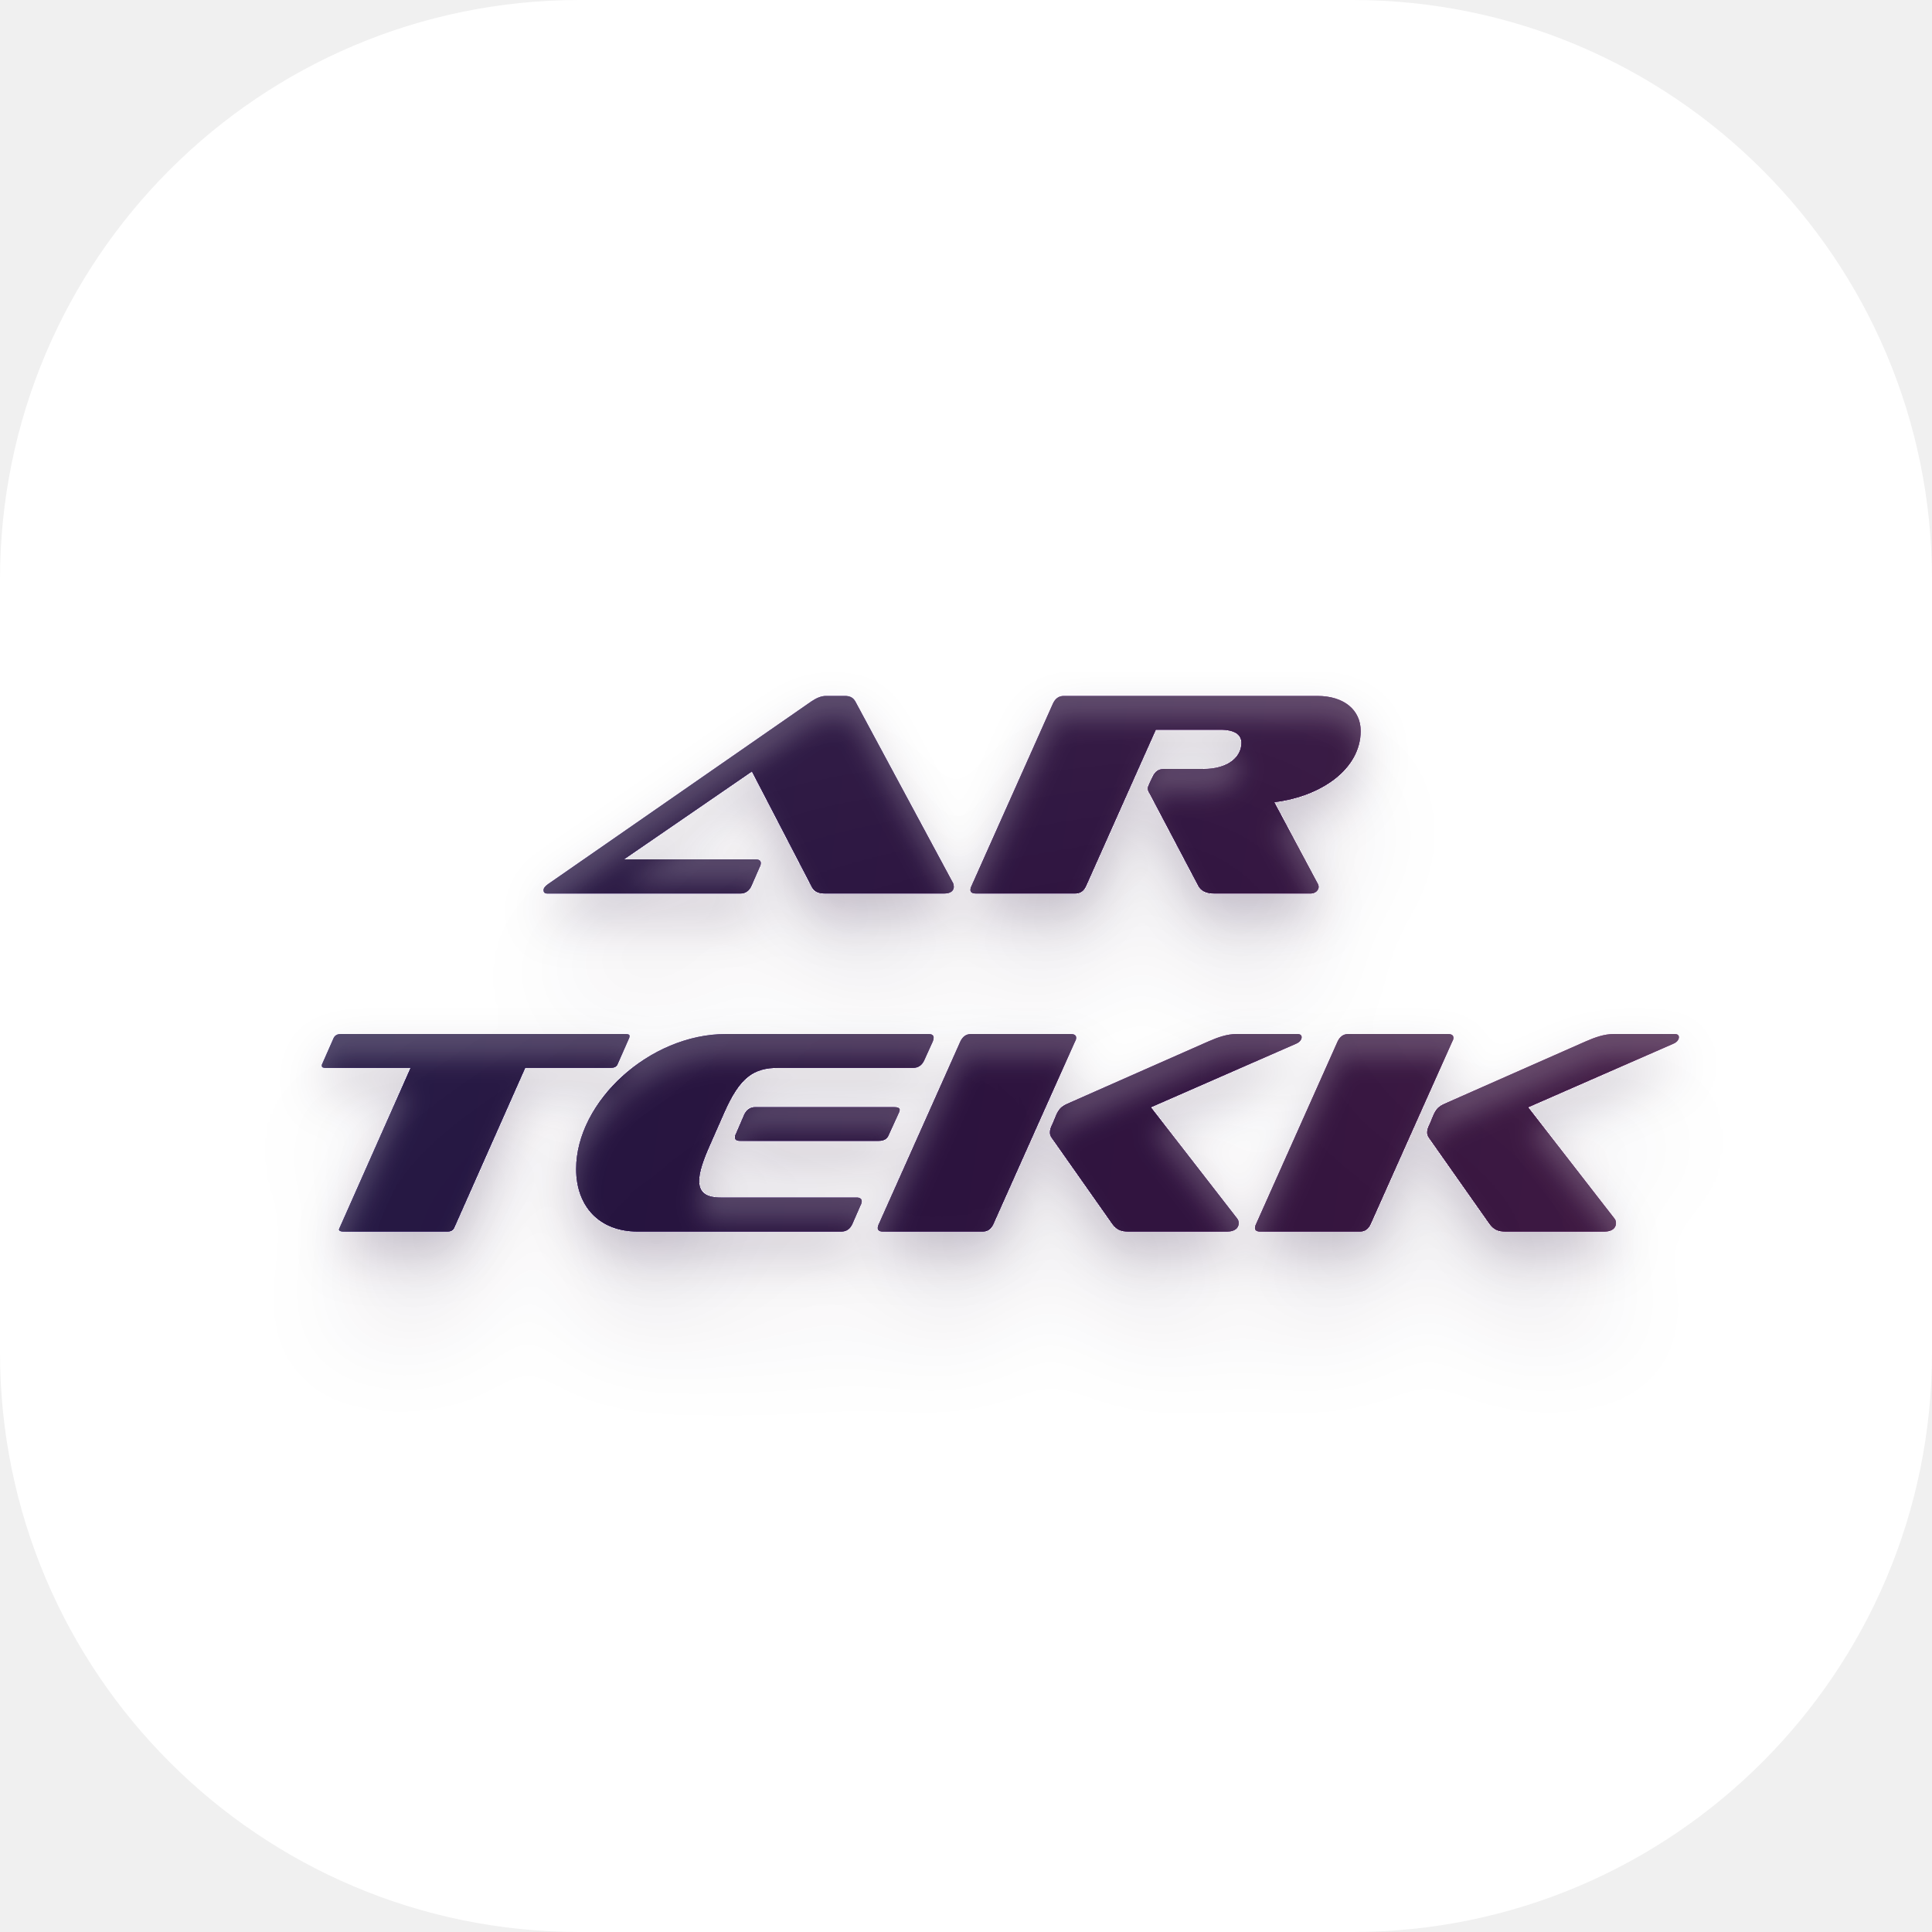
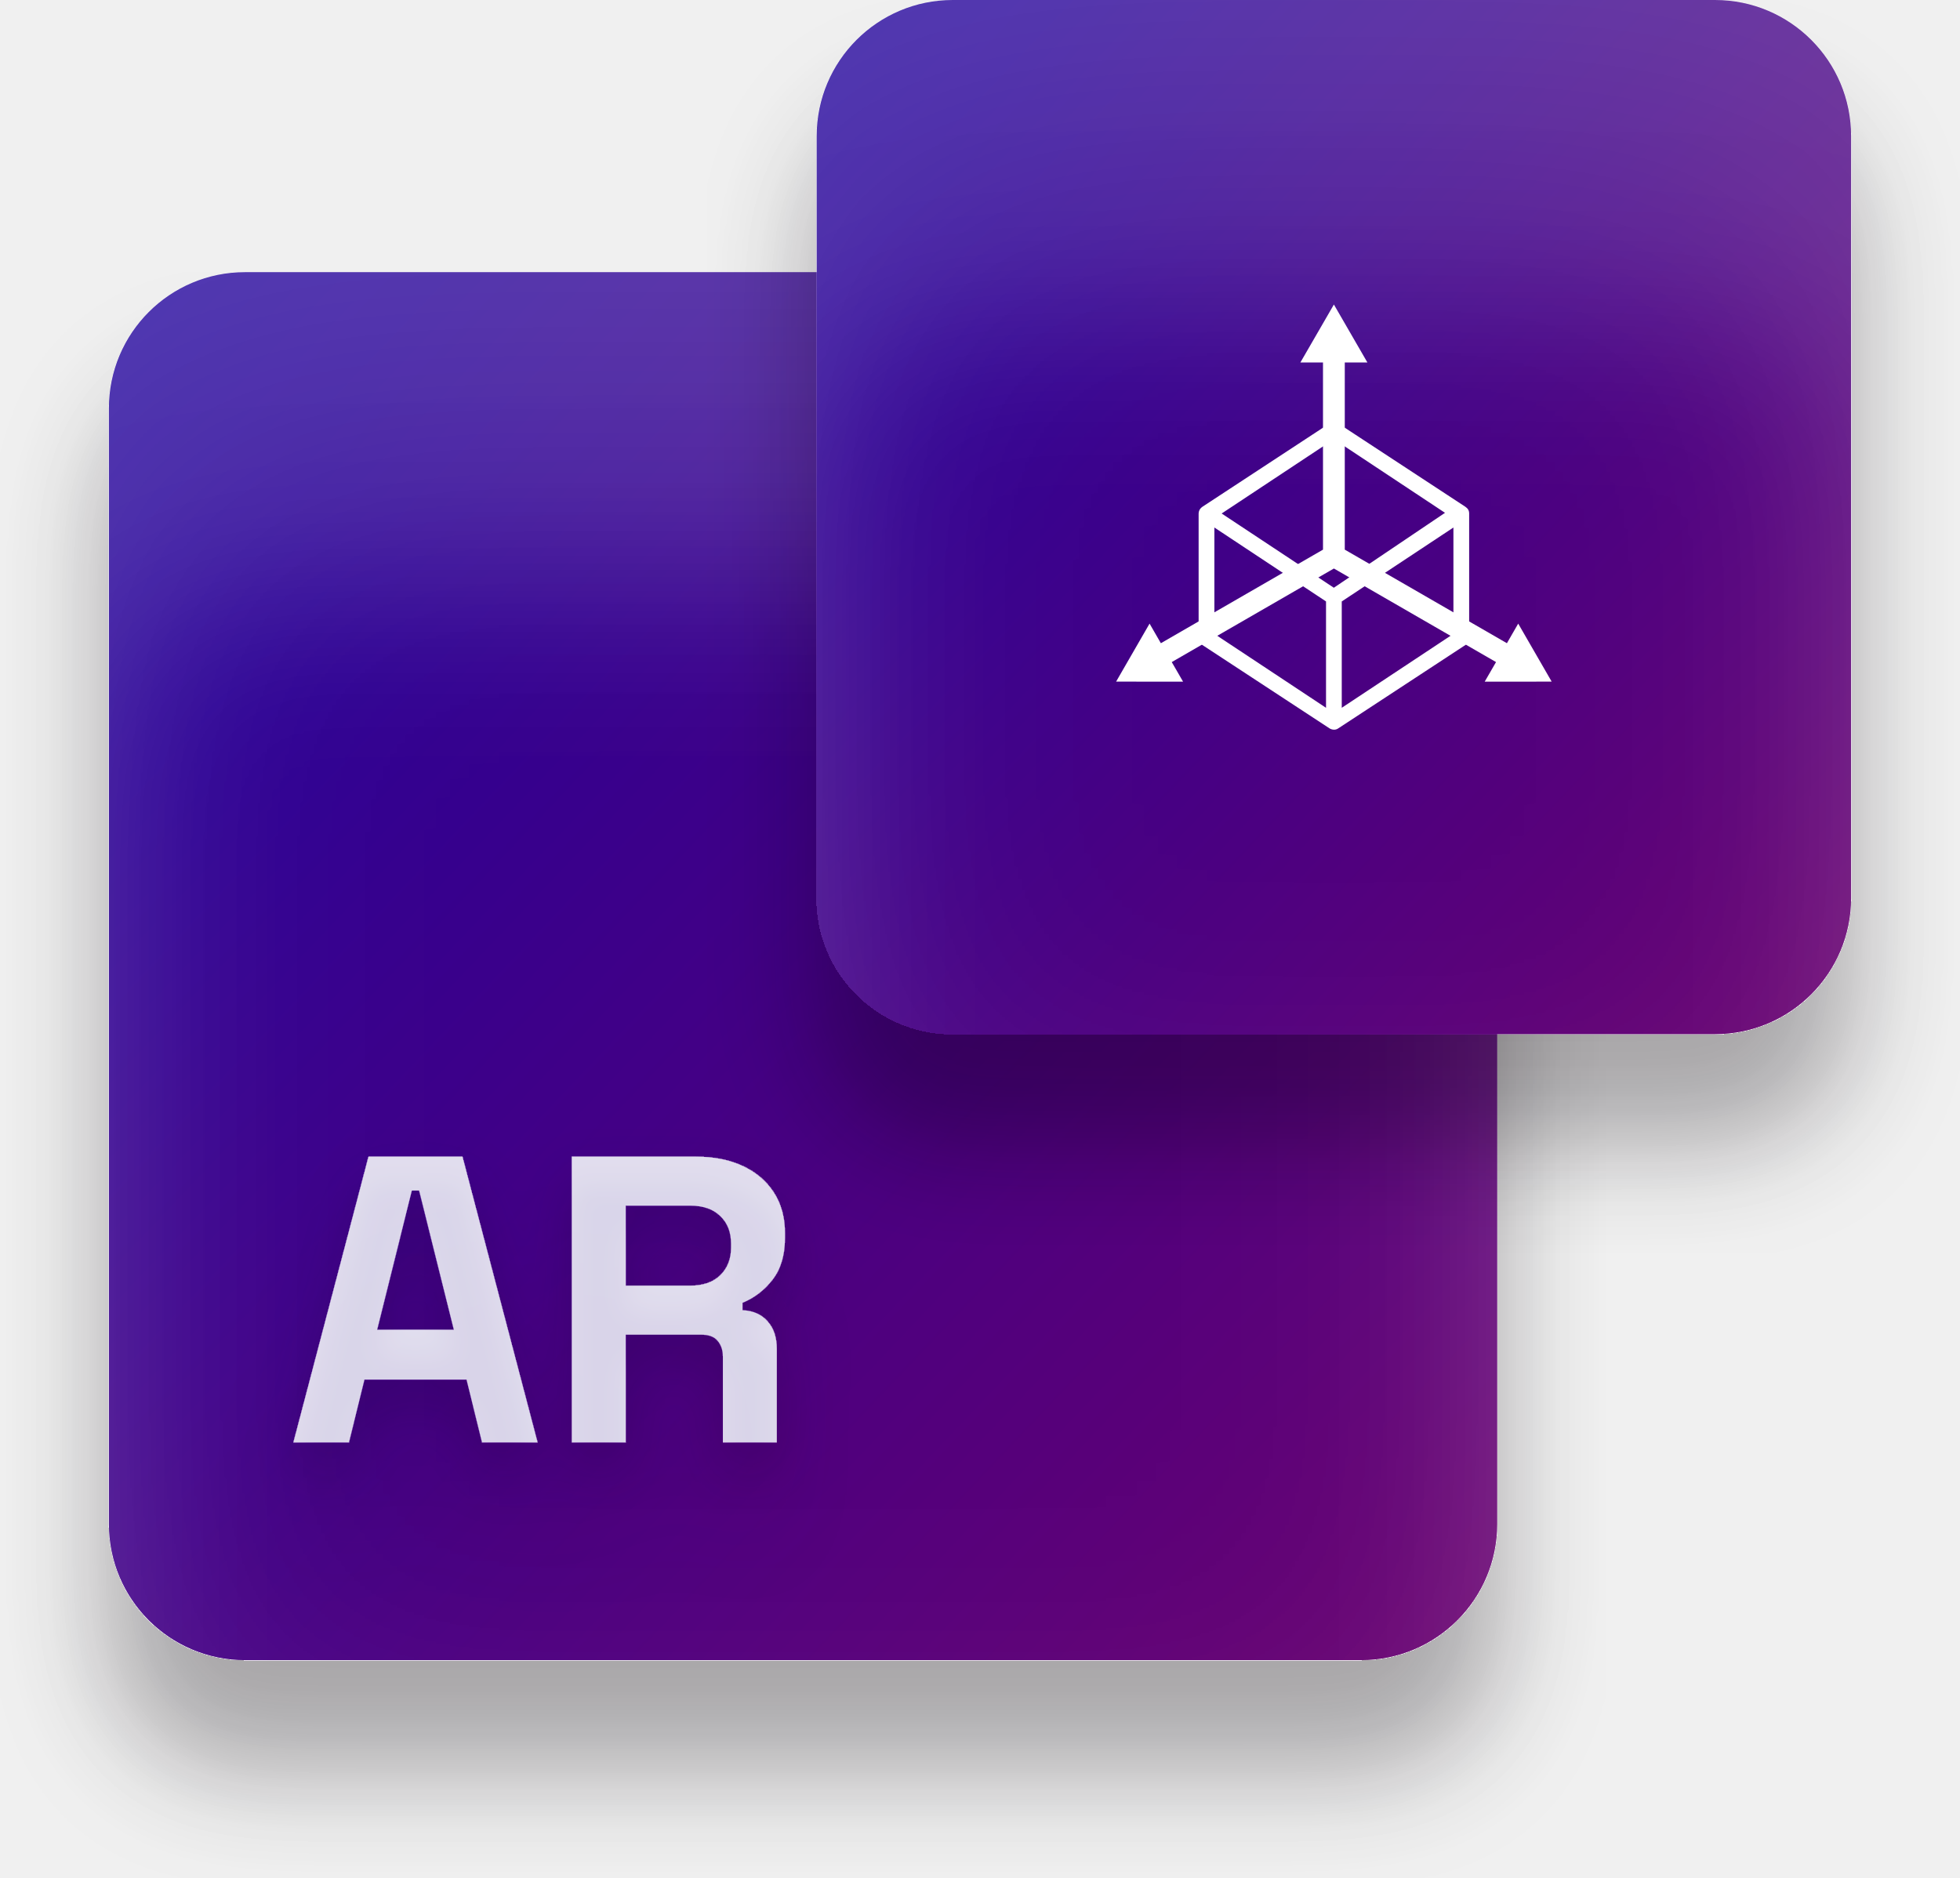
- <svg xmlns="http://www.w3.org/2000/svg" width="50" height="50" viewBox="0 0 80 80" fill="none">
-   <rect width="80" height="80" rx="24" fill="white" />
-   <g filter="url(#filter0_ddii_4222_25992)">
-     <path d="M39.114 37H34.146C33.882 37 33.726 36.916 33.63 36.76L31.134 31.948L25.842 35.584H31.29C31.446 35.584 31.506 35.644 31.506 35.74C31.506 35.776 31.494 35.848 31.458 35.908L31.122 36.676C31.026 36.892 30.87 37 30.666 37H22.662C22.554 37 22.506 36.952 22.506 36.856C22.506 36.772 22.578 36.688 22.698 36.604L33.594 29.044C33.81 28.9 34.002 28.816 34.206 28.816H34.986C35.214 28.816 35.334 28.9 35.418 29.044L39.474 36.58C39.486 36.628 39.498 36.676 39.498 36.724C39.498 36.868 39.378 37 39.114 37ZM54.281 37H50.273C49.961 37 49.733 36.904 49.613 36.676L47.609 32.872C47.561 32.8 47.525 32.74 47.525 32.644C47.525 32.596 47.549 32.524 47.597 32.428L47.729 32.152C47.825 31.948 47.969 31.84 48.185 31.84H49.817C50.861 31.84 51.401 31.336 51.401 30.76C51.401 30.424 51.125 30.22 50.537 30.22H47.861L44.981 36.676C44.885 36.892 44.741 37 44.525 37H40.409C40.265 37 40.181 36.952 40.181 36.856C40.181 36.796 40.193 36.748 40.229 36.676L43.601 29.128C43.697 28.924 43.841 28.816 44.057 28.816H54.545C55.661 28.816 56.345 29.404 56.345 30.268C56.345 31.84 54.725 32.98 52.769 33.22L54.581 36.616C54.593 36.64 54.605 36.688 54.605 36.724C54.605 36.856 54.473 37 54.281 37ZM18.523 51H14.214C14.107 51 14.034 50.964 14.034 50.916C14.034 50.892 14.046 50.868 14.059 50.844L16.998 44.22H13.495C13.374 44.22 13.326 44.196 13.326 44.136V44.088L13.819 42.972C13.879 42.864 13.975 42.816 14.118 42.816H25.902C26.011 42.816 26.07 42.84 26.07 42.9C26.07 42.924 26.058 42.948 26.058 42.972L25.567 44.088C25.518 44.184 25.422 44.22 25.279 44.22H21.75L18.811 50.844C18.762 50.952 18.666 51 18.523 51ZM36.381 47.244H30.645C30.501 47.244 30.429 47.196 30.429 47.1C30.429 47.052 30.441 46.992 30.477 46.932L30.813 46.152C30.909 45.948 31.065 45.84 31.281 45.84H37.005C37.173 45.84 37.257 45.876 37.257 45.96C37.257 45.984 37.245 46.02 37.233 46.056L36.789 47.028C36.729 47.172 36.585 47.244 36.381 47.244ZM34.833 51H26.409C24.777 51 23.853 49.92 23.853 48.408C23.853 45.612 26.889 42.816 30.057 42.816H38.445C38.589 42.816 38.661 42.864 38.661 42.972C38.661 43.02 38.649 43.068 38.625 43.128L38.277 43.896C38.181 44.112 38.025 44.22 37.809 44.22H32.229C31.197 44.22 30.633 44.616 29.985 46.092L29.409 47.4C29.109 48.072 28.953 48.552 28.953 48.9C28.953 49.392 29.265 49.584 29.841 49.584H35.469C35.613 49.584 35.685 49.644 35.685 49.74C35.685 49.776 35.673 49.848 35.637 49.908L35.301 50.676C35.205 50.892 35.049 51 34.833 51ZM50.815 51H46.723C46.387 51 46.219 50.904 46.051 50.676L43.543 47.112C43.495 47.04 43.471 46.98 43.471 46.896C43.471 46.8 43.495 46.692 43.579 46.536L43.723 46.188C43.843 45.912 43.951 45.816 44.179 45.708L50.023 43.128C50.431 42.948 50.815 42.816 51.199 42.816H53.731C53.851 42.816 53.899 42.876 53.899 42.948C53.899 43.032 53.839 43.152 53.659 43.224L47.659 45.852L51.235 50.46C51.283 50.52 51.295 50.592 51.295 50.652C51.295 50.844 51.139 51 50.815 51ZM40.687 51H36.559C36.427 51 36.343 50.952 36.343 50.856C36.343 50.796 36.355 50.748 36.391 50.676L39.763 43.128C39.859 42.924 40.003 42.816 40.207 42.816H44.335C44.479 42.816 44.563 42.864 44.563 42.972C44.563 43.02 44.551 43.068 44.515 43.128L41.143 50.676C41.047 50.892 40.903 51 40.687 51ZM66.436 51H62.344C62.008 51 61.84 50.904 61.672 50.676L59.164 47.112C59.116 47.04 59.092 46.98 59.092 46.896C59.092 46.8 59.116 46.692 59.2 46.536L59.344 46.188C59.464 45.912 59.572 45.816 59.8 45.708L65.644 43.128C66.052 42.948 66.436 42.816 66.82 42.816H69.352C69.472 42.816 69.52 42.876 69.52 42.948C69.52 43.032 69.46 43.152 69.28 43.224L63.28 45.852L66.856 50.46C66.904 50.52 66.916 50.592 66.916 50.652C66.916 50.844 66.76 51 66.436 51ZM56.308 51H52.18C52.048 51 51.964 50.952 51.964 50.856C51.964 50.796 51.976 50.748 52.012 50.676L55.384 43.128C55.48 42.924 55.624 42.816 55.828 42.816H59.956C60.1 42.816 60.184 42.864 60.184 42.972C60.184 43.02 60.172 43.068 60.136 43.128L56.764 50.676C56.668 50.892 56.524 51 56.308 51Z" fill="url(#paint0_linear_4222_25992)" />
-     <path d="M39.114 37H34.146C33.882 37 33.726 36.916 33.63 36.76L31.134 31.948L25.842 35.584H31.29C31.446 35.584 31.506 35.644 31.506 35.74C31.506 35.776 31.494 35.848 31.458 35.908L31.122 36.676C31.026 36.892 30.87 37 30.666 37H22.662C22.554 37 22.506 36.952 22.506 36.856C22.506 36.772 22.578 36.688 22.698 36.604L33.594 29.044C33.81 28.9 34.002 28.816 34.206 28.816H34.986C35.214 28.816 35.334 28.9 35.418 29.044L39.474 36.58C39.486 36.628 39.498 36.676 39.498 36.724C39.498 36.868 39.378 37 39.114 37ZM54.281 37H50.273C49.961 37 49.733 36.904 49.613 36.676L47.609 32.872C47.561 32.8 47.525 32.74 47.525 32.644C47.525 32.596 47.549 32.524 47.597 32.428L47.729 32.152C47.825 31.948 47.969 31.84 48.185 31.84H49.817C50.861 31.84 51.401 31.336 51.401 30.76C51.401 30.424 51.125 30.22 50.537 30.22H47.861L44.981 36.676C44.885 36.892 44.741 37 44.525 37H40.409C40.265 37 40.181 36.952 40.181 36.856C40.181 36.796 40.193 36.748 40.229 36.676L43.601 29.128C43.697 28.924 43.841 28.816 44.057 28.816H54.545C55.661 28.816 56.345 29.404 56.345 30.268C56.345 31.84 54.725 32.98 52.769 33.22L54.581 36.616C54.593 36.64 54.605 36.688 54.605 36.724C54.605 36.856 54.473 37 54.281 37ZM18.523 51H14.214C14.107 51 14.034 50.964 14.034 50.916C14.034 50.892 14.046 50.868 14.059 50.844L16.998 44.22H13.495C13.374 44.22 13.326 44.196 13.326 44.136V44.088L13.819 42.972C13.879 42.864 13.975 42.816 14.118 42.816H25.902C26.011 42.816 26.07 42.84 26.07 42.9C26.07 42.924 26.058 42.948 26.058 42.972L25.567 44.088C25.518 44.184 25.422 44.22 25.279 44.22H21.75L18.811 50.844C18.762 50.952 18.666 51 18.523 51ZM36.381 47.244H30.645C30.501 47.244 30.429 47.196 30.429 47.1C30.429 47.052 30.441 46.992 30.477 46.932L30.813 46.152C30.909 45.948 31.065 45.84 31.281 45.84H37.005C37.173 45.84 37.257 45.876 37.257 45.96C37.257 45.984 37.245 46.02 37.233 46.056L36.789 47.028C36.729 47.172 36.585 47.244 36.381 47.244ZM34.833 51H26.409C24.777 51 23.853 49.92 23.853 48.408C23.853 45.612 26.889 42.816 30.057 42.816H38.445C38.589 42.816 38.661 42.864 38.661 42.972C38.661 43.02 38.649 43.068 38.625 43.128L38.277 43.896C38.181 44.112 38.025 44.22 37.809 44.22H32.229C31.197 44.22 30.633 44.616 29.985 46.092L29.409 47.4C29.109 48.072 28.953 48.552 28.953 48.9C28.953 49.392 29.265 49.584 29.841 49.584H35.469C35.613 49.584 35.685 49.644 35.685 49.74C35.685 49.776 35.673 49.848 35.637 49.908L35.301 50.676C35.205 50.892 35.049 51 34.833 51ZM50.815 51H46.723C46.387 51 46.219 50.904 46.051 50.676L43.543 47.112C43.495 47.04 43.471 46.98 43.471 46.896C43.471 46.8 43.495 46.692 43.579 46.536L43.723 46.188C43.843 45.912 43.951 45.816 44.179 45.708L50.023 43.128C50.431 42.948 50.815 42.816 51.199 42.816H53.731C53.851 42.816 53.899 42.876 53.899 42.948C53.899 43.032 53.839 43.152 53.659 43.224L47.659 45.852L51.235 50.46C51.283 50.52 51.295 50.592 51.295 50.652C51.295 50.844 51.139 51 50.815 51ZM40.687 51H36.559C36.427 51 36.343 50.952 36.343 50.856C36.343 50.796 36.355 50.748 36.391 50.676L39.763 43.128C39.859 42.924 40.003 42.816 40.207 42.816H44.335C44.479 42.816 44.563 42.864 44.563 42.972C44.563 43.02 44.551 43.068 44.515 43.128L41.143 50.676C41.047 50.892 40.903 51 40.687 51ZM66.436 51H62.344C62.008 51 61.84 50.904 61.672 50.676L59.164 47.112C59.116 47.04 59.092 46.98 59.092 46.896C59.092 46.8 59.116 46.692 59.2 46.536L59.344 46.188C59.464 45.912 59.572 45.816 59.8 45.708L65.644 43.128C66.052 42.948 66.436 42.816 66.82 42.816H69.352C69.472 42.816 69.52 42.876 69.52 42.948C69.52 43.032 69.46 43.152 69.28 43.224L63.28 45.852L66.856 50.46C66.904 50.52 66.916 50.592 66.916 50.652C66.916 50.844 66.76 51 66.436 51ZM56.308 51H52.18C52.048 51 51.964 50.952 51.964 50.856C51.964 50.796 51.976 50.748 52.012 50.676L55.384 43.128C55.48 42.924 55.624 42.816 55.828 42.816H59.956C60.1 42.816 60.184 42.864 60.184 42.972C60.184 43.02 60.172 43.068 60.136 43.128L56.764 50.676C56.668 50.892 56.524 51 56.308 51Z" fill="url(#paint1_linear_4222_25992)" />
+ <svg xmlns="http://www.w3.org/2000/svg" width="72" height="69" viewBox="0 0 72 69" fill="none">
+   <g filter="url(#filter0_ddii_4223_34000)">
+     <rect x="4" y="10" width="51" height="51" rx="5" fill="url(#paint0_linear_4223_34000)" />
+   </g>
+   <g filter="url(#filter1_ddii_4223_34000)">
+     <path d="M10.778 53L13.538 42.5H16.988L19.748 53H17.708L17.138 50.69H13.388L12.818 53H10.778ZM13.853 48.86H16.673L15.398 43.745H15.128L13.853 48.86ZM21.005 53V42.5H25.565C26.225 42.5 26.8 42.615 27.29 42.845C27.78 43.075 28.16 43.4 28.43 43.82C28.7 44.24 28.835 44.735 28.835 45.305V45.485C28.835 46.115 28.685 46.625 28.385 47.015C28.085 47.405 27.715 47.69 27.275 47.87V48.14C27.675 48.16 27.985 48.3 28.205 48.56C28.425 48.81 28.535 49.145 28.535 49.565V53H26.555V49.85C26.555 49.61 26.49 49.415 26.36 49.265C26.24 49.115 26.035 49.04 25.745 49.04H22.985V53H21.005ZM22.985 47.24H25.355C25.825 47.24 26.19 47.115 26.45 46.865C26.72 46.605 26.855 46.265 26.855 45.845V45.695C26.855 45.275 26.725 44.94 26.465 44.69C26.205 44.43 25.835 44.3 25.355 44.3H22.985V47.24Z" fill="#D5D0E7" />
+   </g>
+   <g filter="url(#filter2_ddii_4223_34000)">
+     <rect x="30" width="38" height="38" rx="5" fill="url(#paint1_linear_4223_34000)" />
+   </g>
+   <g clip-path="url(#clip0_4223_34000)">
+     <path fill-rule="evenodd" clip-rule="evenodd" d="M49 11.189L48.885 11.389L47.769 13.319H48.6V20.196L42.644 23.634L42.229 22.914L41 25.045H41.231L43.46 25.047L43.044 24.327L49 20.889L54.956 24.327L54.54 25.047L57 25.045L56.885 24.845L55.771 22.914L55.356 23.634L49.4 20.196V13.319H50.231L49 11.189Z" fill="white" />
+     <path fill-rule="evenodd" clip-rule="evenodd" d="M48.849 15.552L44.17 18.621C44.062 18.699 44.033 18.787 44.031 18.868V23.454C44.031 23.554 44.084 23.648 44.17 23.701L48.849 26.769C48.962 26.831 49.077 26.82 49.153 26.768L53.83 23.701C53.873 23.675 53.907 23.639 53.932 23.595C53.956 23.552 53.969 23.503 53.969 23.454V18.868C53.968 18.746 53.916 18.681 53.826 18.618L49.151 15.552C49.039 15.489 48.952 15.519 48.849 15.552ZM49 16.138L53.082 18.843L48.998 21.596L44.877 18.868L49 16.138ZM44.61 19.383L48.711 22.099V26.007L44.61 23.291L44.61 19.383ZM53.391 19.383V23.291L49.289 26.007V22.099L53.391 19.383Z" fill="white" />
  </g>
  <defs>
-     <filter id="filter0_ddii_4222_25992" x="9.328" y="27.816" width="64.191" height="31.184" filterUnits="userSpaceOnUse" color-interpolation-filters="sRGB">
+     <filter id="filter0_ddii_4223_34000" x="0" y="10" width="59" height="59" filterUnits="userSpaceOnUse" color-interpolation-filters="sRGB">
+       <feFlood flood-opacity="0" result="BackgroundImageFix" />
+       <feColorMatrix in="SourceAlpha" type="matrix" values="0 0 0 0 0 0 0 0 0 0 0 0 0 0 0 0 0 0 127 0" result="hardAlpha" />
+       <feOffset dy="4" />
+       <feGaussianBlur stdDeviation="2" />
+       <feComposite in2="hardAlpha" operator="out" />
+       <feColorMatrix type="matrix" values="0 0 0 0 0.094 0 0 0 0 0 0 0 0 0 0.129 0 0 0 0.07 0" />
+       <feBlend mode="normal" in2="BackgroundImageFix" result="effect1_dropShadow_4223_34000" />
+       <feColorMatrix in="SourceAlpha" type="matrix" values="0 0 0 0 0 0 0 0 0 0 0 0 0 0 0 0 0 0 127 0" result="hardAlpha" />
+       <feOffset dy="4" />
+       <feGaussianBlur stdDeviation="2" />
+       <feComposite in2="hardAlpha" operator="out" />
+       <feColorMatrix type="matrix" values="0 0 0 0 0 0 0 0 0 0 0 0 0 0 0 0 0 0 0.25 0" />
+       <feBlend mode="normal" in2="effect1_dropShadow_4223_34000" result="effect2_dropShadow_4223_34000" />
+       <feBlend mode="normal" in="SourceGraphic" in2="effect2_dropShadow_4223_34000" result="shape" />
+       <feColorMatrix in="SourceAlpha" type="matrix" values="0 0 0 0 0 0 0 0 0 0 0 0 0 0 0 0 0 0 127 0" result="hardAlpha" />
+       <feOffset dy="12" />
+       <feGaussianBlur stdDeviation="3" />
+       <feComposite in2="hardAlpha" operator="arithmetic" k2="-1" k3="1" />
+       <feColorMatrix type="matrix" values="0 0 0 0 1 0 0 0 0 1 0 0 0 0 1 0 0 0 0.12 0" />
+       <feBlend mode="normal" in2="shape" result="effect3_innerShadow_4223_34000" />
+       <feColorMatrix in="SourceAlpha" type="matrix" values="0 0 0 0 0 0 0 0 0 0 0 0 0 0 0 0 0 0 127 0" result="hardAlpha" />
+       <feOffset dy="6" />
+       <feGaussianBlur stdDeviation="6" />
+       <feComposite in2="hardAlpha" operator="arithmetic" k2="-1" k3="1" />
+       <feColorMatrix type="matrix" values="0 0 0 0 1 0 0 0 0 1 0 0 0 0 1 0 0 0 0.12 0" />
+       <feBlend mode="normal" in2="effect3_innerShadow_4223_34000" result="effect4_innerShadow_4223_34000" />
+     </filter>
+     <filter id="filter1_ddii_4223_34000" x="6.777" y="41.5" width="26.059" height="19.5" filterUnits="userSpaceOnUse" color-interpolation-filters="sRGB">
      <feFlood flood-opacity="0" result="BackgroundImageFix" />
      <feColorMatrix in="SourceAlpha" type="matrix" values="0 0 0 0 0 0 0 0 0 0 0 0 0 0 0 0 0 0 127 0" result="hardAlpha" />
      <feOffset dy="1" />
      <feGaussianBlur stdDeviation="1" />
      <feComposite in2="hardAlpha" operator="out" />
      <feColorMatrix type="matrix" values="0 0 0 0 0.094 0 0 0 0 0 0 0 0 0 0.165 0 0 0 0.2 0" />
-       <feBlend mode="normal" in2="BackgroundImageFix" result="effect1_dropShadow_4222_25992" />
+       <feBlend mode="normal" in2="BackgroundImageFix" result="effect1_dropShadow_4223_34000" />
      <feColorMatrix in="SourceAlpha" type="matrix" values="0 0 0 0 0 0 0 0 0 0 0 0 0 0 0 0 0 0 127 0" result="hardAlpha" />
      <feOffset dy="4" />
      <feGaussianBlur stdDeviation="2" />
      <feComposite in2="hardAlpha" operator="out" />
      <feColorMatrix type="matrix" values="0 0 0 0 0.093 0 0 0 0 0 0 0 0 0 0.165 0 0 0 0.08 0" />
-       <feBlend mode="normal" in2="effect1_dropShadow_4222_25992" result="effect2_dropShadow_4222_25992" />
-       <feBlend mode="normal" in="SourceGraphic" in2="effect2_dropShadow_4222_25992" result="shape" />
+       <feBlend mode="normal" in2="effect1_dropShadow_4223_34000" result="effect2_dropShadow_4223_34000" />
+       <feBlend mode="normal" in="SourceGraphic" in2="effect2_dropShadow_4223_34000" result="shape" />
      <feColorMatrix in="SourceAlpha" type="matrix" values="0 0 0 0 0 0 0 0 0 0 0 0 0 0 0 0 0 0 127 0" result="hardAlpha" />
      <feOffset dy="1" />
      <feGaussianBlur stdDeviation="0.5" />
      <feComposite in2="hardAlpha" operator="arithmetic" k2="-1" k3="1" />
      <feColorMatrix type="matrix" values="0 0 0 0 1 0 0 0 0 1 0 0 0 0 1 0 0 0 0.2 0" />
-       <feBlend mode="normal" in2="shape" result="effect3_innerShadow_4222_25992" />
+       <feBlend mode="normal" in2="shape" result="effect3_innerShadow_4223_34000" />
      <feColorMatrix in="SourceAlpha" type="matrix" values="0 0 0 0 0 0 0 0 0 0 0 0 0 0 0 0 0 0 127 0" result="hardAlpha" />
      <feOffset dy="6" />
      <feGaussianBlur stdDeviation="6" />
      <feComposite in2="hardAlpha" operator="arithmetic" k2="-1" k3="1" />
      <feColorMatrix type="matrix" values="0 0 0 0 1 0 0 0 0 1 0 0 0 0 1 0 0 0 0.12 0" />
-       <feBlend mode="normal" in2="effect3_innerShadow_4222_25992" result="effect4_innerShadow_4222_25992" />
+       <feBlend mode="normal" in2="effect3_innerShadow_4223_34000" result="effect4_innerShadow_4223_34000" />
    </filter>
-     <linearGradient id="paint0_linear_4222_25992" x1="10" y1="26.594" x2="69.711" y2="34.622" gradientUnits="userSpaceOnUse">
+     <filter id="filter2_ddii_4223_34000" x="26" y="0" width="46" height="46" filterUnits="userSpaceOnUse" color-interpolation-filters="sRGB">
+       <feFlood flood-opacity="0" result="BackgroundImageFix" />
+       <feColorMatrix in="SourceAlpha" type="matrix" values="0 0 0 0 0 0 0 0 0 0 0 0 0 0 0 0 0 0 127 0" result="hardAlpha" />
+       <feOffset dy="4" />
+       <feGaussianBlur stdDeviation="2" />
+       <feComposite in2="hardAlpha" operator="out" />
+       <feColorMatrix type="matrix" values="0 0 0 0 0.094 0 0 0 0 0 0 0 0 0 0.129 0 0 0 0.07 0" />
+       <feBlend mode="normal" in2="BackgroundImageFix" result="effect1_dropShadow_4223_34000" />
+       <feColorMatrix in="SourceAlpha" type="matrix" values="0 0 0 0 0 0 0 0 0 0 0 0 0 0 0 0 0 0 127 0" result="hardAlpha" />
+       <feOffset dy="4" />
+       <feGaussianBlur stdDeviation="2" />
+       <feComposite in2="hardAlpha" operator="out" />
+       <feColorMatrix type="matrix" values="0 0 0 0 0 0 0 0 0 0 0 0 0 0 0 0 0 0 0.25 0" />
+       <feBlend mode="normal" in2="effect1_dropShadow_4223_34000" result="effect2_dropShadow_4223_34000" />
+       <feBlend mode="normal" in="SourceGraphic" in2="effect2_dropShadow_4223_34000" result="shape" />
+       <feColorMatrix in="SourceAlpha" type="matrix" values="0 0 0 0 0 0 0 0 0 0 0 0 0 0 0 0 0 0 127 0" result="hardAlpha" />
+       <feOffset dy="12" />
+       <feGaussianBlur stdDeviation="3" />
+       <feComposite in2="hardAlpha" operator="arithmetic" k2="-1" k3="1" />
+       <feColorMatrix type="matrix" values="0 0 0 0 1 0 0 0 0 1 0 0 0 0 1 0 0 0 0.12 0" />
+       <feBlend mode="normal" in2="shape" result="effect3_innerShadow_4223_34000" />
+       <feColorMatrix in="SourceAlpha" type="matrix" values="0 0 0 0 0 0 0 0 0 0 0 0 0 0 0 0 0 0 127 0" result="hardAlpha" />
+       <feOffset dy="6" />
+       <feGaussianBlur stdDeviation="6" />
+       <feComposite in2="hardAlpha" operator="arithmetic" k2="-1" k3="1" />
+       <feColorMatrix type="matrix" values="0 0 0 0 1 0 0 0 0 1 0 0 0 0 1 0 0 0 0.12 0" />
+       <feBlend mode="normal" in2="effect3_innerShadow_4223_34000" result="effect4_innerShadow_4223_34000" />
+     </filter>
+     <linearGradient id="paint0_linear_4223_34000" x1="4" y1="13" x2="53.5" y2="60" gradientUnits="userSpaceOnUse">
      <stop stop-color="#1F009B" />
      <stop offset="1" stop-color="#670070" />
    </linearGradient>
-     <linearGradient id="paint1_linear_4222_25992" x1="10" y1="26.594" x2="69.711" y2="34.622" gradientUnits="userSpaceOnUse">
-       <stop stop-color="#0A0030" />
-       <stop offset="1" stop-color="#2A002E" />
+     <linearGradient id="paint1_linear_4223_34000" x1="30" y1="2.235" x2="66.882" y2="37.255" gradientUnits="userSpaceOnUse">
+       <stop stop-color="#1F009B" />
+       <stop offset="1" stop-color="#670070" />
    </linearGradient>
+     <clipPath id="clip0_4223_34000">
+       <rect width="16" height="16" fill="white" transform="translate(41 11)" />
+     </clipPath>
  </defs>
</svg>
